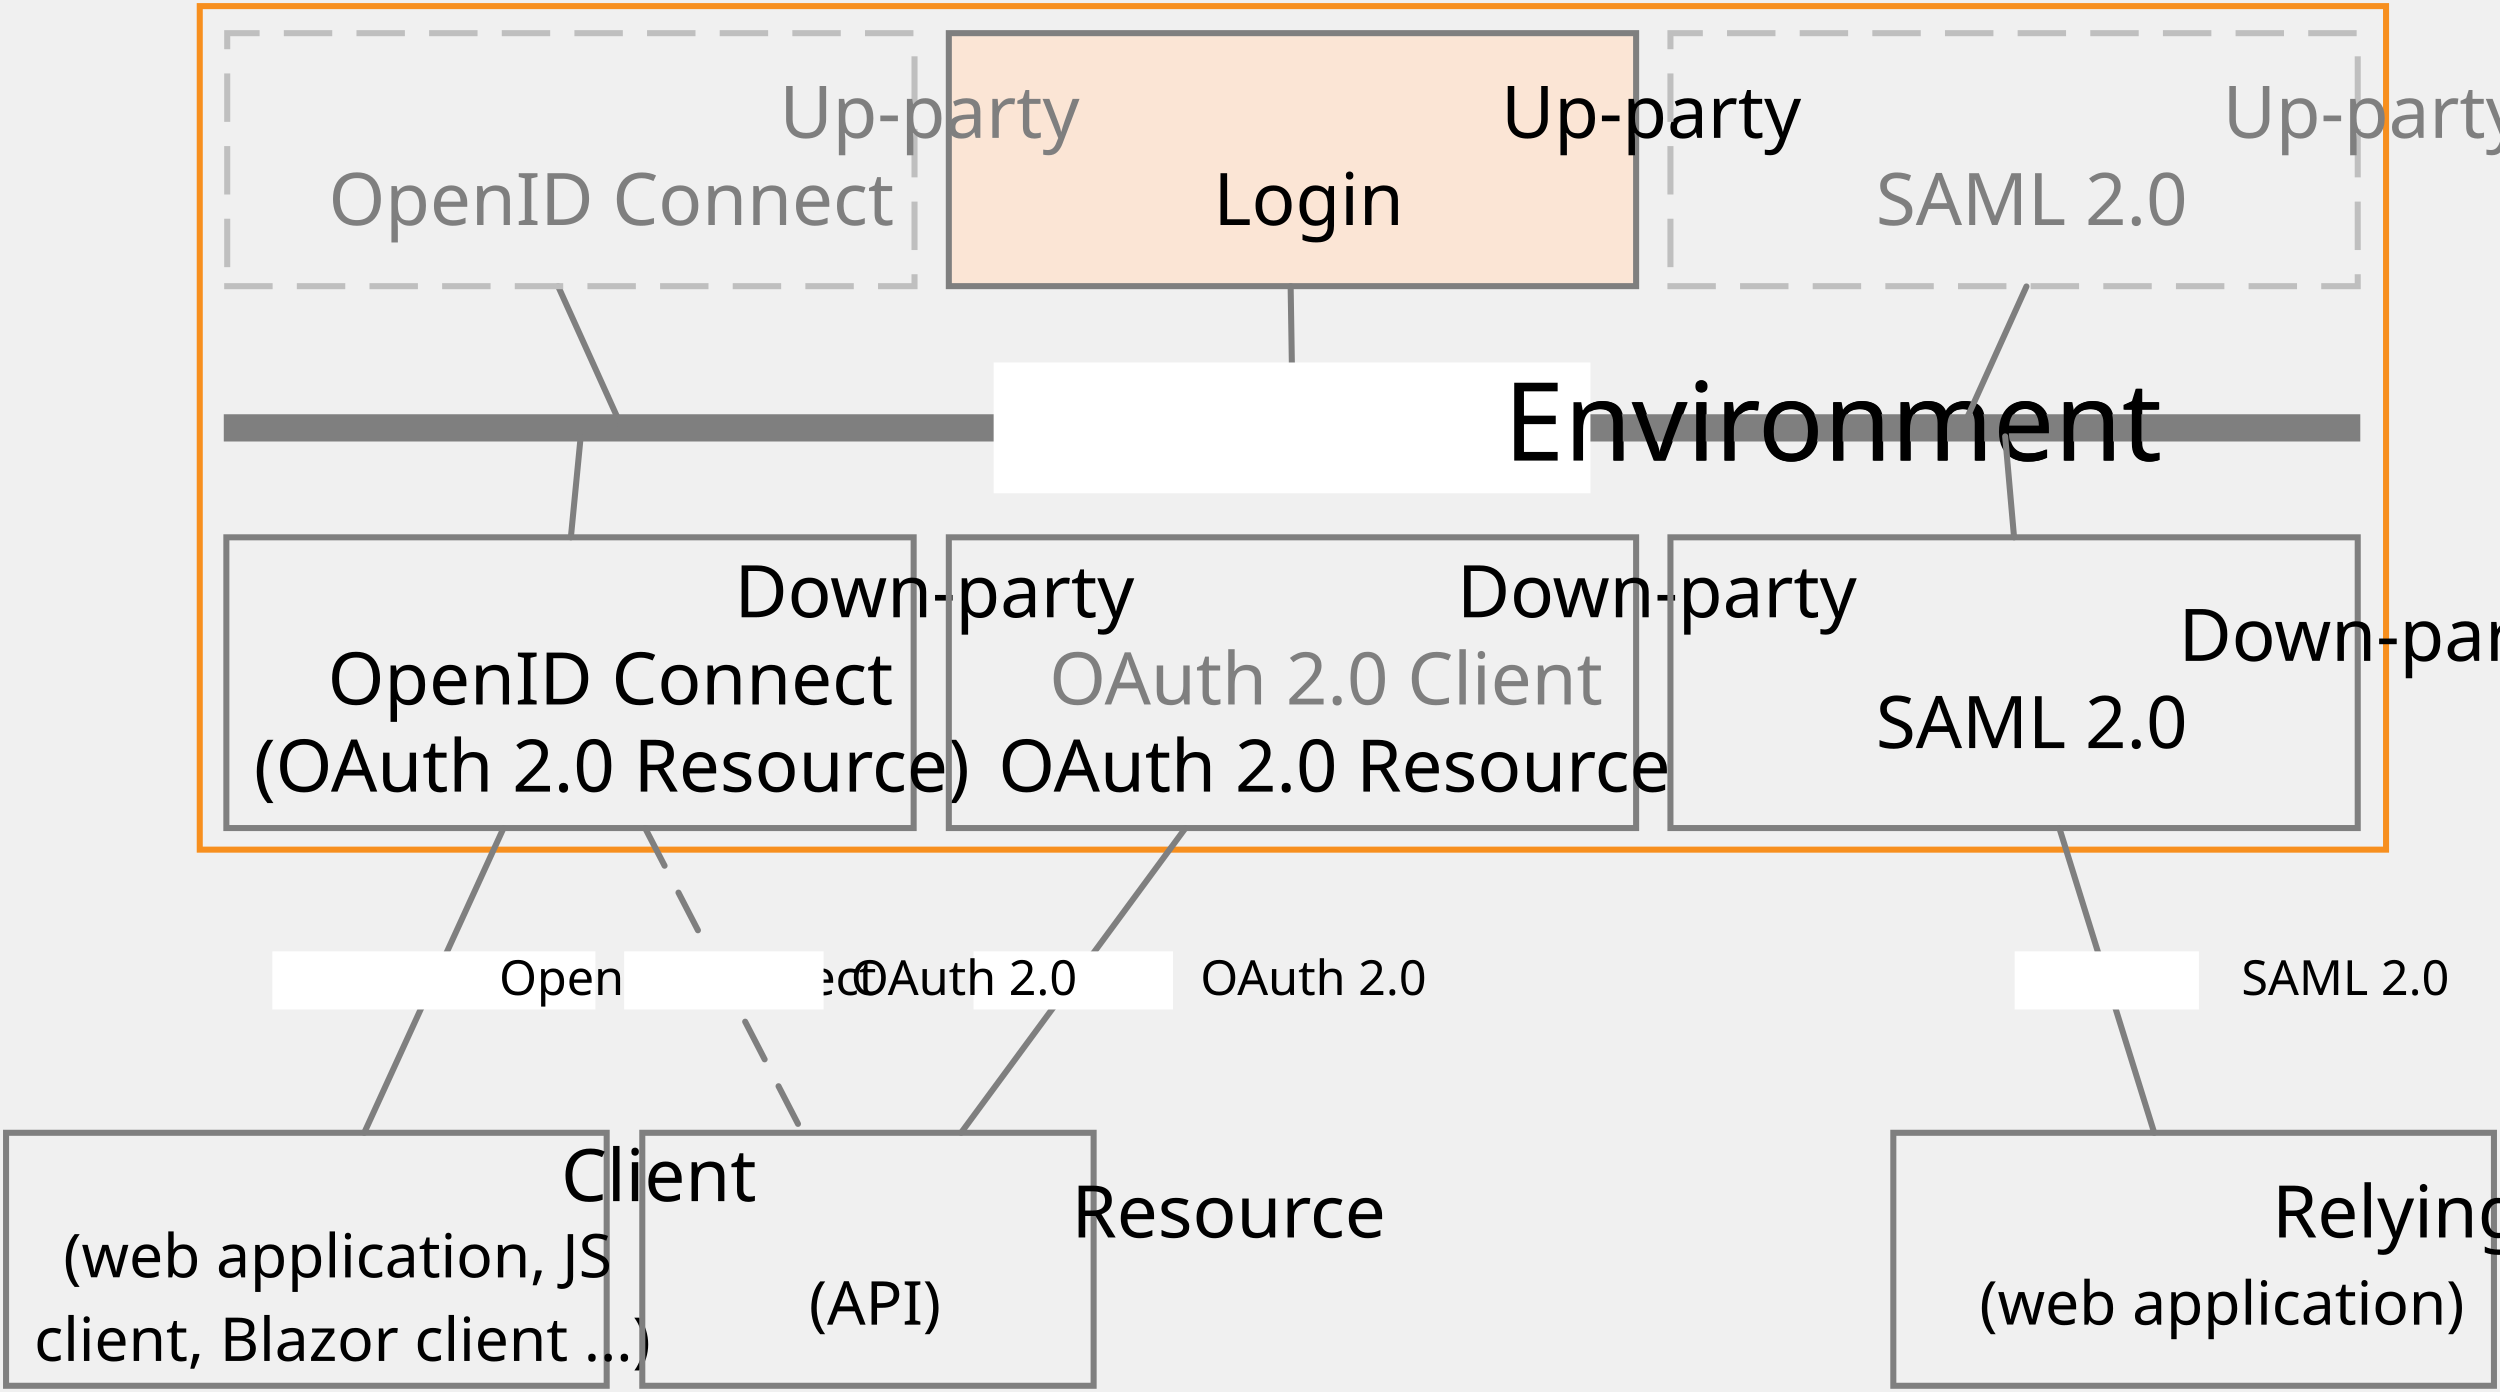
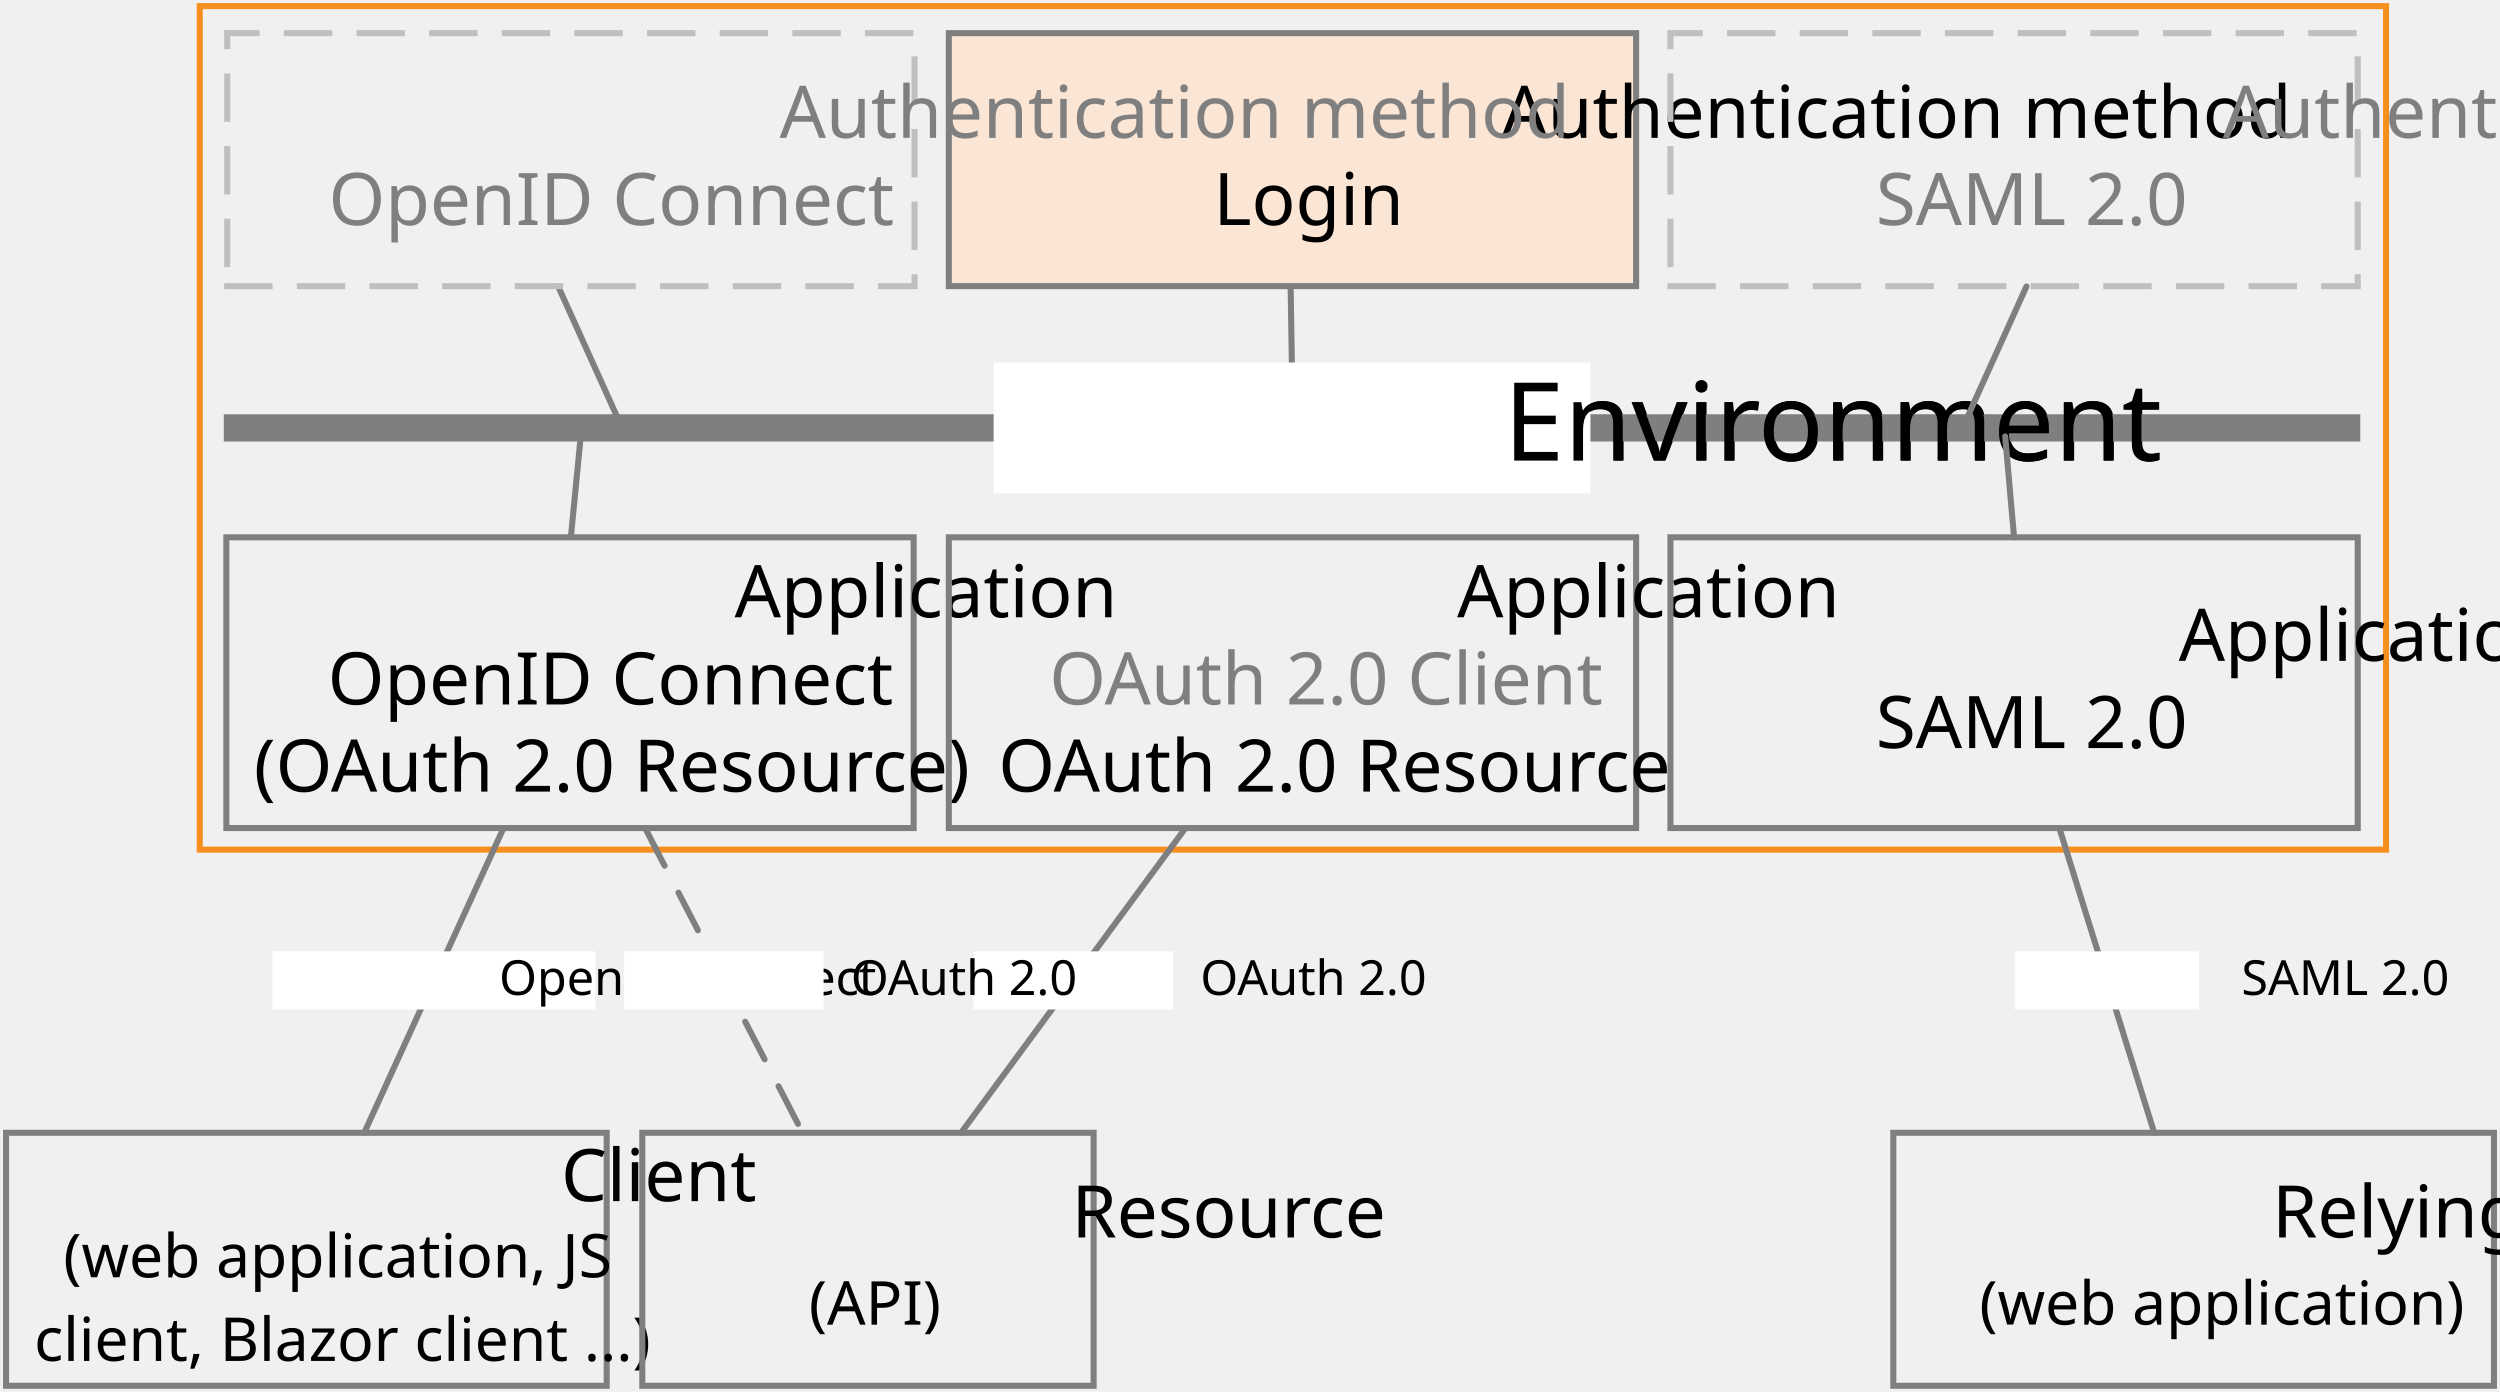
<svg xmlns="http://www.w3.org/2000/svg" xmlns:ns1="http://schemas.microsoft.com/visio/2003/SVGExtensions/" width="5.735in" height="3.193in" viewBox="0 0 412.953 229.897" xml:space="preserve" color-interpolation-filters="sRGB" class="st17">
  <ns1:documentProperties ns1:langID="1033" ns1:metric="true" ns1:viewMarkup="false" />
  <style type="text/css">
	
		.st1 {fill:none;stroke:#f78f1e;stroke-width:1}
		.st2 {fill:#000000;font-family:Calibri;font-size:1.5em}
		.st3 {fill:none;stroke:#7f7f7f;stroke-width:1}
		.st4 {fill:#000000;font-family:Calibri;font-size:1em}
		.st5 {font-size:1em}
		.st6 {fill:#7f7f7f;font-size:1em}
		.st7 {font-size:0.833em}
		.st8 {stroke:#7f7f7f;stroke-linecap:round;stroke-linejoin:round;stroke-width:1}
		.st9 {fill:#ffffff;stroke:none;stroke-linecap:butt;stroke-width:7.2}
		.st10 {fill:#000000;font-family:Calibri;font-size:0.667em}
		.st11 {fill:#fbe5d5;stroke:#7f7f7f;stroke-width:1}
		.st12 {stroke:#7f7f7f;stroke-dasharray:7,5;stroke-linecap:round;stroke-linejoin:round;stroke-width:1}
		.st13 {fill:#4672c4;stroke:#7f7f7f;stroke-width:0.25}
		.st14 {stroke:#7f7f7f;stroke-linecap:butt;stroke-width:4.5}
		.st15 {fill:none;stroke:#bfbfbf;stroke-dasharray:7,5;stroke-width:1}
		.st16 {fill:#7f7f7f;font-family:Calibri;font-size:1em}
		.st17 {fill:none;fill-rule:evenodd;font-size:12px;overflow:visible;stroke-linecap:square;stroke-miterlimit:3}
	
	</style>
  <g ns1:mID="0" ns1:index="1" ns1:groupContext="foregroundPage">
    <ns1:pageProperties ns1:drawingScale="0.0393701" ns1:pageScale="0.0393701" ns1:drawingUnits="24" ns1:shadowOffsetX="8.50394" ns1:shadowOffsetY="-8.50394" />
    <ns1:layer ns1:name="Connector" ns1:index="0" />
    <g id="shape21-1" ns1:mID="21" ns1:groupContext="shape" transform="translate(32.9961,-89.5608)">
      <ns1:userDefs>
        <ns1:ud ns1:nameU="visVersion" ns1:val="VT0(15):26" />
      </ns1:userDefs>
      <ns1:textBlock ns1:margins="rect(4,4,4,4)" ns1:tabSpace="42.5197" />
      <ns1:textRect cx="180.567" cy="160.229" width="361.14" height="139.336" />
      <rect x="0" y="90.561" width="361.134" height="139.336" class="st1" />
      <text x="131.28" y="165.63" class="st2" ns1:langID="1033">
        <ns1:paragraph ns1:horizAlign="1" />
        <ns1:tabList />Environment</text>
    </g>
    <g id="shape23-4" ns1:mID="23" ns1:groupContext="shape" transform="translate(37.3898,-93.126)">
      <ns1:userDefs>
        <ns1:ud ns1:nameU="visVersion" ns1:val="VT0(15):26" />
      </ns1:userDefs>
      <ns1:textBlock ns1:margins="rect(4,4,4,4)" ns1:tabSpace="42.5197" />
      <ns1:textRect cx="56.764" cy="205.884" width="113.53" height="48.025" />
      <rect x="0" y="181.871" width="113.528" height="48.025" class="st3" />
      <text x="27.79" y="195.08" class="st4" ns1:langID="1033">
        <ns1:paragraph ns1:horizAlign="1" />
-         <ns1:tabList />Down-party <ns1:newlineChar />
+         <ns1:tabList />Application <ns1:newlineChar />
        <tspan x="16.74" dy="1.2em" class="st5">OpenID Connect<ns1:newlineChar />
        </tspan>
        <tspan x="4.54" dy="1.2em" class="st5">(OAuth 2.0 Resource)</tspan>
      </text>
    </g>
    <g id="shape24-9" ns1:mID="24" ns1:groupContext="shape" transform="translate(156.728,-93.126)">
      <ns1:userDefs>
        <ns1:ud ns1:nameU="visVersion" ns1:val="VT0(15):26" />
      </ns1:userDefs>
      <ns1:textBlock ns1:margins="rect(4,4,4,4)" ns1:tabSpace="42.5197" />
      <ns1:textRect cx="56.764" cy="205.884" width="113.53" height="48.025" />
      <rect x="0" y="181.871" width="113.528" height="48.025" class="st3" />
      <text x="27.79" y="195.08" class="st4" ns1:langID="1033">
        <ns1:paragraph ns1:horizAlign="1" />
-         <ns1:tabList />Down-party <ns1:newlineChar />
+         <ns1:tabList />Application <ns1:newlineChar />
        <tspan x="16.59" dy="1.2em" class="st6">OAuth 2.0 Client<ns1:newlineChar />
        </tspan>
        <tspan x="8.17" dy="1.2em" class="st5">OAuth 2.0 Resource</tspan>
      </text>
    </g>
    <g id="shape27-14" ns1:mID="27" ns1:groupContext="shape" transform="translate(1,-1)">
      <ns1:userDefs>
        <ns1:ud ns1:nameU="visVersion" ns1:val="VT0(15):26" />
      </ns1:userDefs>
      <ns1:textBlock ns1:margins="rect(4,4,4,4)" ns1:tabSpace="42.5197" />
      <ns1:textRect cx="49.606" cy="209.002" width="99.22" height="41.789" />
      <rect x="0" y="188.107" width="99.213" height="41.789" class="st3" />
      <text x="35.51" y="199.4" class="st4" ns1:langID="1033">
        <ns1:paragraph ns1:horizAlign="1" />
        <ns1:tabList />Client <ns1:newlineChar />
        <tspan x="9.46" dy="1.26em" class="st7">(web application, JS </tspan>
        <tspan x="4.65" dy="1.38em" class="st7">client, Blazor client ...)</tspan>
      </text>
    </g>
    <g id="shape28-19" ns1:mID="28" ns1:groupContext="shape" ns1:layerMember="0" transform="translate(83.1745,-93.126)">
      <ns1:textBlock ns1:margins="rect(4,4,4,4)" ns1:tabSpace="42.5197" />
      <ns1:textRect cx="-11.507" cy="255.065" width="63.18" height="17.604" />
      <path d="M0 229.9 L-23.01 280.23" class="st8" />
      <rect ns1:rectContext="textBkgnd" x="-38.189" y="250.265" width="53.363" height="9.6" class="st9" />
      <text x="-38.19" y="257.47" class="st10" ns1:langID="1033">
        <ns1:paragraph ns1:horizAlign="1" />
        <ns1:tabList />OpenID Connect</text>
    </g>
    <g id="shape29-24" ns1:mID="29" ns1:groupContext="shape" ns1:layerMember="0" transform="translate(195.813,-93.126)">
      <ns1:textBlock ns1:margins="rect(4,4,4,4)" ns1:tabSpace="42.5197" />
      <ns1:textRect cx="-18.53" cy="255.065" width="42.77" height="17.604" />
      <path d="M0 229.9 L-37.06 280.23" class="st8" />
      <rect ns1:rectContext="textBkgnd" x="-35.004" y="250.265" width="32.949" height="9.6" class="st9" />
      <text x="-35" y="257.47" class="st10" ns1:langID="1033">
        <ns1:paragraph ns1:horizAlign="1" />
        <ns1:tabList />OAuth 2.0</text>
    </g>
    <g id="shape30-29" ns1:mID="30" ns1:groupContext="shape" transform="translate(106.095,-1)">
      <ns1:userDefs>
        <ns1:ud ns1:nameU="visVersion" ns1:val="VT0(15):26" />
      </ns1:userDefs>
      <ns1:textBlock ns1:margins="rect(4,4,4,4)" ns1:tabSpace="42.5197" />
      <ns1:textRect cx="37.276" cy="209.002" width="74.56" height="41.789" />
      <rect x="0" y="188.107" width="74.551" height="41.789" class="st3" />
      <text x="14.75" y="205.4" class="st4" ns1:langID="1033">
        <ns1:paragraph ns1:horizAlign="1" />
        <ns1:tabList />Resource <ns1:newlineChar />
        <tspan x="27.51" dy="1.44em" class="st7">(API)</tspan>
      </text>
    </g>
    <g id="shape33-33" ns1:mID="33" ns1:groupContext="shape" transform="translate(156.728,-182.639)">
      <ns1:userDefs>
        <ns1:ud ns1:nameU="visVersion" ns1:val="VT0(15):26" />
      </ns1:userDefs>
      <ns1:textBlock ns1:margins="rect(4,4,4,4)" ns1:tabSpace="42.5197" />
      <ns1:textRect cx="56.764" cy="209.002" width="113.53" height="41.789" />
      <rect x="0" y="188.107" width="113.528" height="41.789" class="st11" />
      <text x="35.08" y="205.4" class="st4" ns1:langID="1033">
        <ns1:paragraph ns1:horizAlign="1" />
-         <ns1:tabList />Up-party <ns1:newlineChar />
+         <ns1:tabList />Authentication method <ns1:newlineChar />
        <tspan x="43.72" dy="1.2em" class="st5">Login</tspan>
      </text>
    </g>
    <g id="shape35-37" ns1:mID="35" ns1:groupContext="shape" ns1:layerMember="0" transform="translate(106.562,-93.126)">
      <ns1:textBlock ns1:margins="rect(4,4,4,4)" ns1:tabSpace="42.5197" />
      <ns1:textRect cx="13.006" cy="255.065" width="42.77" height="17.604" />
      <path d="M0 229.9 L26.01 280.23" class="st12" />
      <rect ns1:rectContext="textBkgnd" x="-3.469" y="250.265" width="32.949" height="9.6" class="st9" />
      <text x="-3.47" y="257.47" class="st10" ns1:langID="1033">
        <ns1:paragraph ns1:horizAlign="1" />
        <ns1:tabList />OAuth 2.0</text>
    </g>
    <g id="shape36-42" ns1:mID="36" ns1:groupContext="shape" transform="translate(275.925,-93.126)">
      <ns1:userDefs>
        <ns1:ud ns1:nameU="visVersion" ns1:val="VT0(15):26" />
      </ns1:userDefs>
      <ns1:textBlock ns1:margins="rect(4,4,4,4)" ns1:tabSpace="42.5197" />
      <ns1:textRect cx="56.764" cy="205.884" width="113.53" height="48.025" />
      <rect x="0" y="181.871" width="113.528" height="48.025" class="st3" />
      <text x="27.79" y="202.28" class="st4" ns1:langID="1033">
        <ns1:paragraph ns1:horizAlign="1" />
-         <ns1:tabList />Down-party <ns1:newlineChar />
+         <ns1:tabList />Application <ns1:newlineChar />
        <tspan x="33.93" dy="1.2em" class="st5">SAML 2.0</tspan>
      </text>
    </g>
    <g id="shape37-46" ns1:mID="37" ns1:groupContext="shape" transform="translate(312.74,-1)">
      <ns1:userDefs>
        <ns1:ud ns1:nameU="visVersion" ns1:val="VT0(15):26" />
      </ns1:userDefs>
      <ns1:textBlock ns1:margins="rect(4,4,4,4)" ns1:tabSpace="42.5197" />
      <ns1:textRect cx="49.606" cy="209.002" width="99.22" height="41.789" />
      <rect x="0" y="188.107" width="99.213" height="41.789" class="st3" />
      <text x="6.42" y="205.4" class="st4" ns1:langID="1033">
        <ns1:paragraph ns1:horizAlign="1" />
        <ns1:tabList />Relying Party (RP)<ns1:newlineChar />
        <tspan x="14.22" dy="1.44em" class="st7">(web application)</tspan>
      </text>
    </g>
    <g id="shape38-50" ns1:mID="38" ns1:groupContext="shape" ns1:layerMember="0" transform="translate(340.166,-93.126)">
      <ns1:textBlock ns1:margins="rect(4,4,4,4)" ns1:tabSpace="42.5197" />
      <ns1:textRect cx="7.837" cy="255.065" width="40.26" height="17.604" />
      <path d="M0 229.9 L15.67 280.23" class="st8" />
      <rect ns1:rectContext="textBkgnd" x="-7.386" y="250.265" width="30.445" height="9.6" class="st9" />
      <text x="-7.39" y="257.47" class="st10" ns1:langID="1033">
        <ns1:paragraph ns1:horizAlign="1" />
        <ns1:tabList />SAML 2.0</text>
    </g>
    <g id="shape39-55" ns1:mID="39" ns1:groupContext="shape" transform="translate(345.161,-157.825) scale(-1,1)">
      <ns1:userDefs>
        <ns1:ud ns1:nameU="visVersion" ns1:val="VT0(15):26" />
      </ns1:userDefs>
      <rect x="0" y="227.345" width="42.094" height="2.551" class="st13" />
    </g>
    <g id="shape40-57" ns1:mID="40" ns1:groupContext="shape" ns1:layerMember="0" transform="translate(206.289,-182.639)">
      <path d="M6.9 229.9 L7.27 253.31" class="st8" />
    </g>
    <g id="shape41-60" ns1:mID="41" ns1:groupContext="shape" transform="translate(81.752,-157.876)">
      <ns1:userDefs>
        <ns1:ud ns1:nameU="visVersion" ns1:val="VT0(15):26" />
      </ns1:userDefs>
      <rect x="0" y="227.345" width="42.094" height="2.551" class="st13" />
    </g>
    <g id="shape42-62" ns1:mID="42" ns1:groupContext="shape" ns1:layerMember="0" transform="translate(36.9646,-152.142)">
      <ns1:textBlock ns1:margins="rect(4,4,4,4)" ns1:tabSpace="42.5197" />
      <ns1:textRect cx="176.457" cy="222.81" width="108.4" height="29.604" />
      <path d="M0 222.81 L352.91 222.81" class="st14" />
      <rect ns1:rectContext="textBkgnd" x="127.168" y="212.01" width="98.578" height="21.6" class="st9" />
      <text x="127.17" y="228.21" class="st2" ns1:langID="1033">
        <ns1:paragraph ns1:horizAlign="1" />
        <ns1:tabList />Environment</text>
    </g>
    <g id="shape43-67" ns1:mID="43" ns1:groupContext="shape" ns1:layerMember="0" transform="translate(102.197,-157.876)">
      <path d="M-6.27 229.9 L-7.9 246.62" class="st8" />
    </g>
    <g id="shape44-70" ns1:mID="44" ns1:groupContext="shape" ns1:layerMember="0" transform="translate(90.4048,-182.639)">
      <path d="M1.78 229.9 L12.39 253.38" class="st8" />
    </g>
    <g id="shape45-73" ns1:mID="45" ns1:groupContext="shape" ns1:layerMember="0" transform="translate(324.866,-157.825)">
      <path d="M6.35 229.9 L7.82 246.57" class="st8" />
    </g>
    <g id="shape46-76" ns1:mID="46" ns1:groupContext="shape" ns1:layerMember="0" transform="translate(336.509,-182.588)">
      <path d="M-1.78 229.9 L-12.39 253.38" class="st8" />
    </g>
    <g id="shape22-79" ns1:mID="22" ns1:groupContext="shape" transform="translate(37.5314,-182.639)">
      <ns1:userDefs>
        <ns1:ud ns1:nameU="visVersion" ns1:val="VT0(15):26" />
      </ns1:userDefs>
      <ns1:textBlock ns1:margins="rect(4,4,4,4)" ns1:tabSpace="42.5197" />
      <ns1:textRect cx="56.764" cy="209.002" width="113.53" height="41.789" />
      <path d="M0 229.9 L113.53 229.9 L113.53 188.11 L0 188.11 L0 229.9 Z" class="st15" />
      <text x="35.08" y="205.4" class="st16" ns1:langID="1033">
        <ns1:paragraph ns1:horizAlign="1" />
-         <ns1:tabList />Up-party <ns1:newlineChar />
+         <ns1:tabList />Authentication method <ns1:newlineChar />
        <tspan x="16.74" dy="1.2em" class="st5">OpenID Connect</tspan>
      </text>
    </g>
    <g id="shape34-83" ns1:mID="34" ns1:groupContext="shape" transform="translate(275.925,-182.639)">
      <ns1:userDefs>
        <ns1:ud ns1:nameU="visVersion" ns1:val="VT0(15):26" />
      </ns1:userDefs>
      <ns1:textBlock ns1:margins="rect(4,4,4,4)" ns1:tabSpace="42.5197" />
      <ns1:textRect cx="56.764" cy="209.002" width="113.53" height="41.789" />
      <path d="M0 229.9 L113.53 229.9 L113.53 188.11 L0 188.11 L0 229.9 Z" class="st15" />
      <text x="35.08" y="205.4" class="st16" ns1:langID="1033">
        <ns1:paragraph ns1:horizAlign="1" />
-         <ns1:tabList />Up-party <ns1:newlineChar />
+         <ns1:tabList />Authentication method <ns1:newlineChar />
        <tspan x="33.93" dy="1.2em" class="st5">SAML 2.0</tspan>
      </text>
    </g>
  </g>
</svg>
